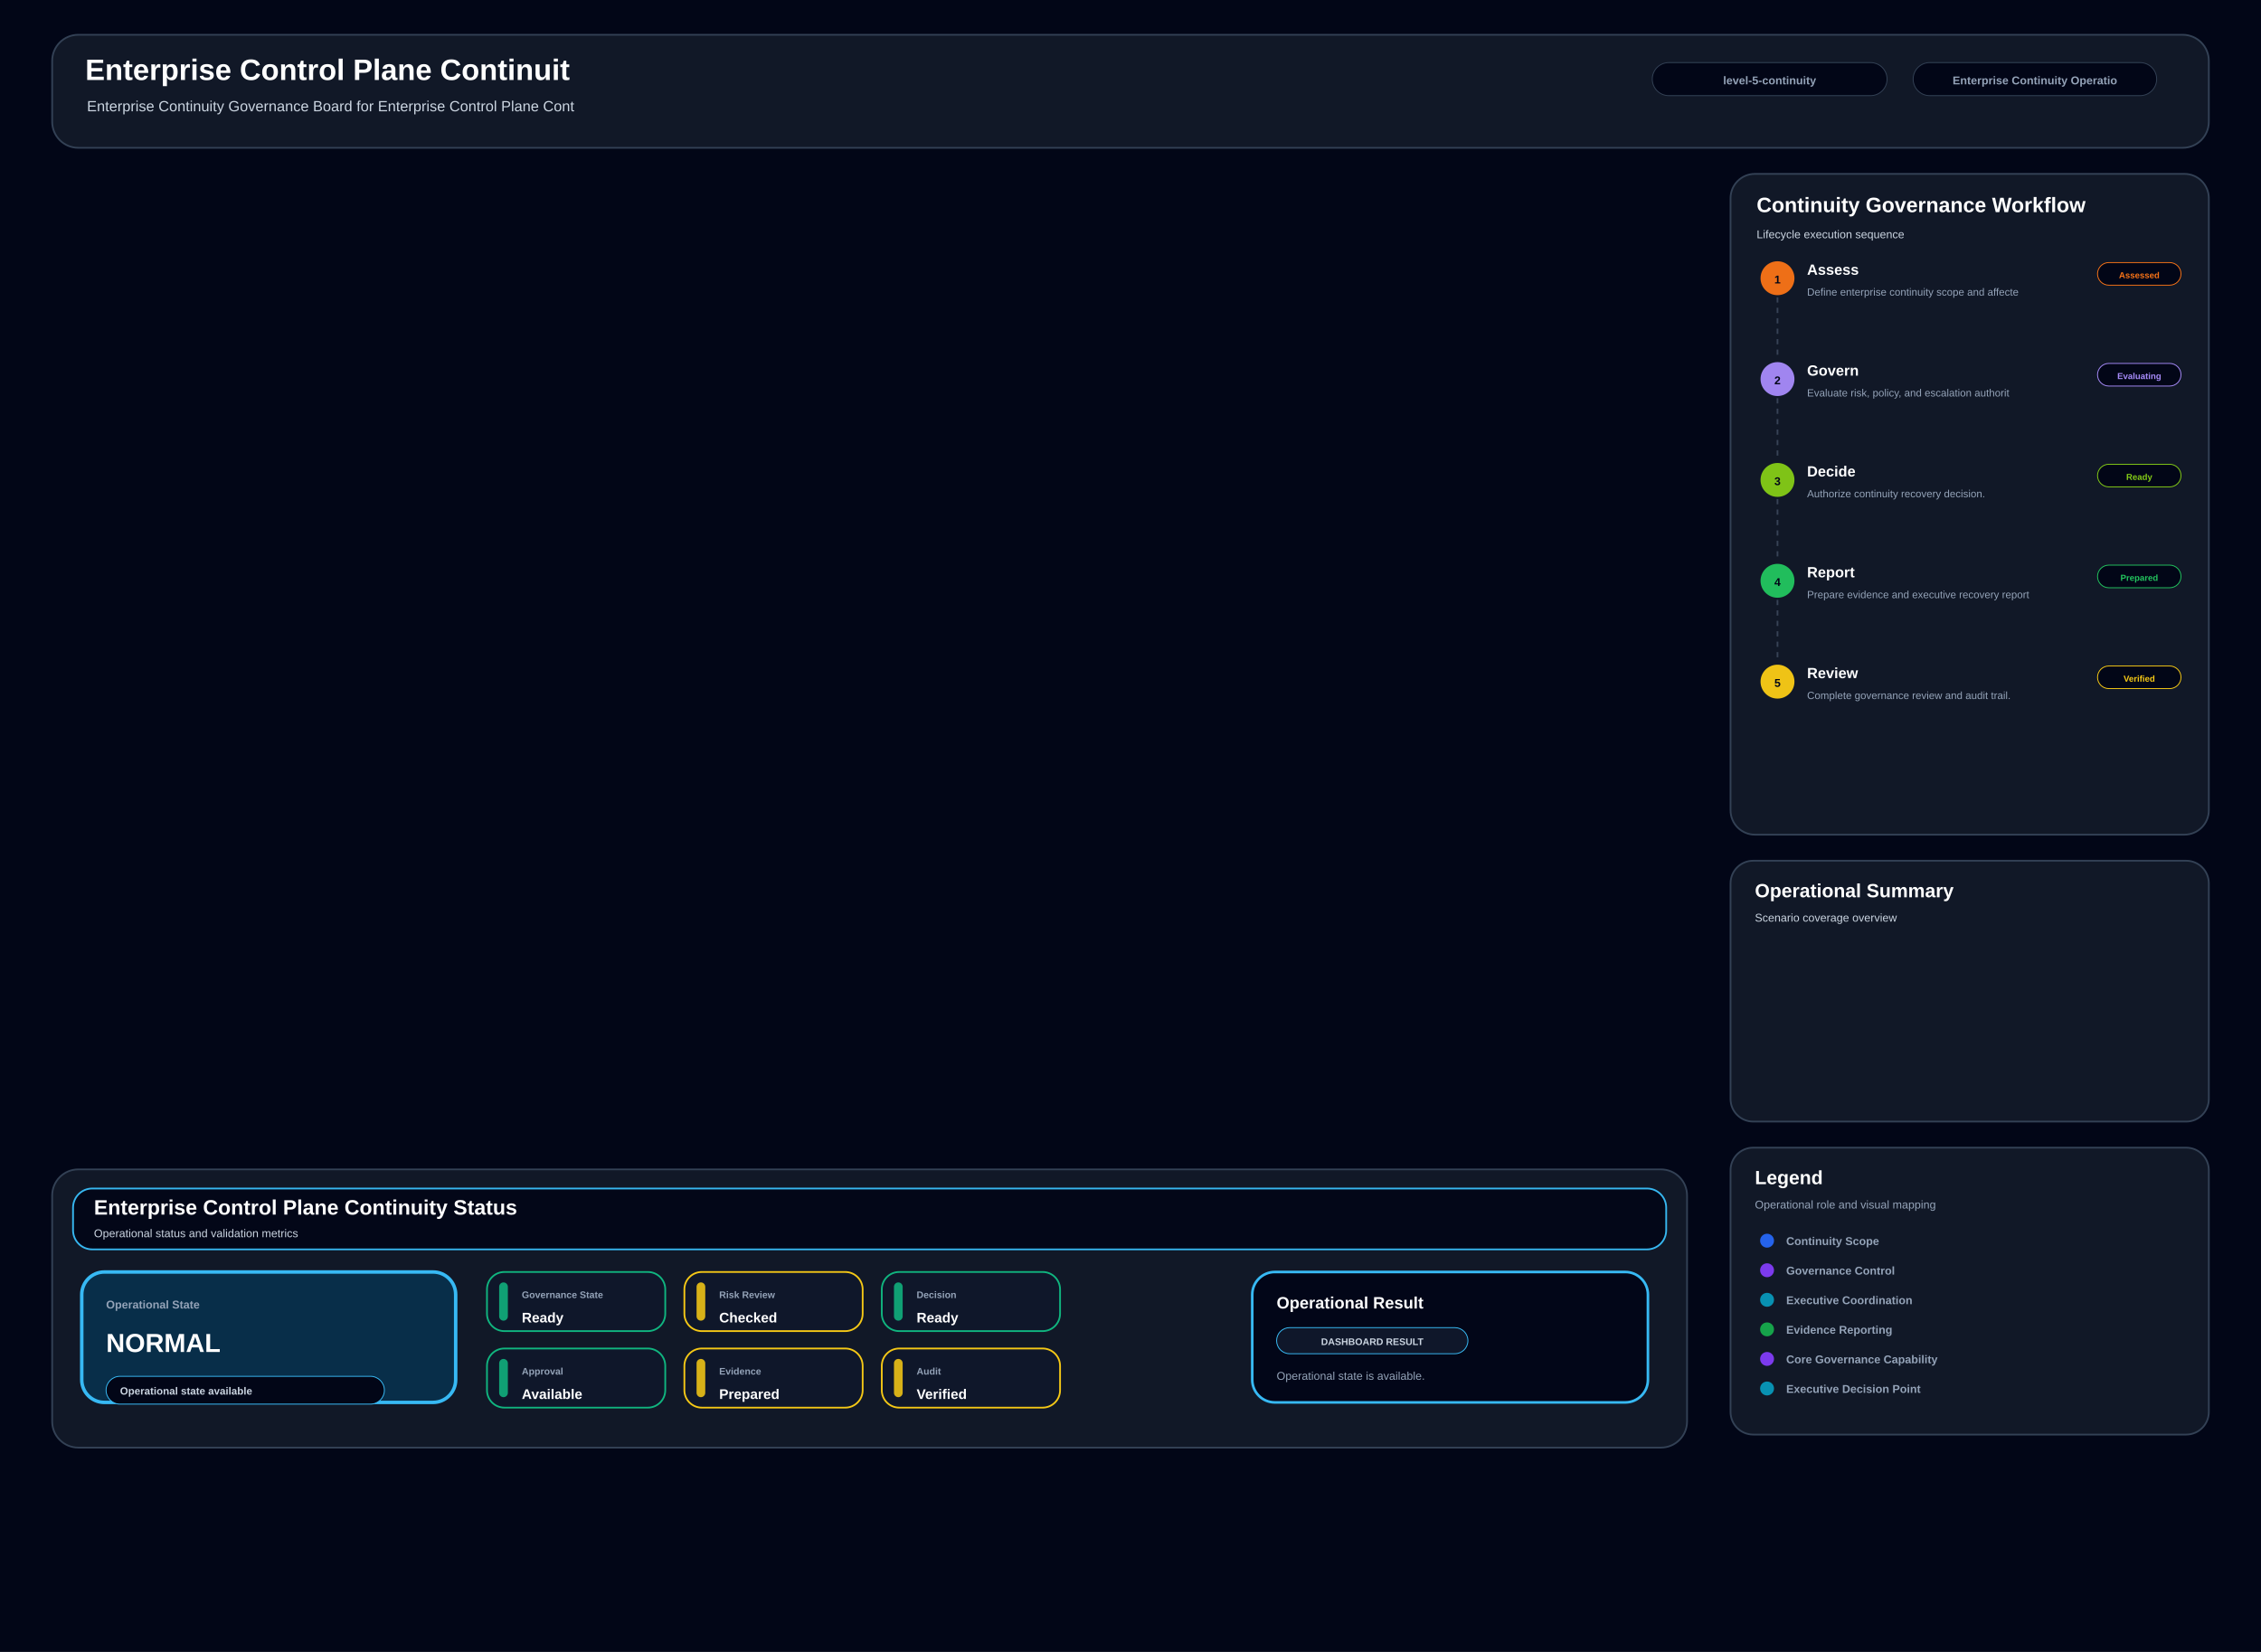
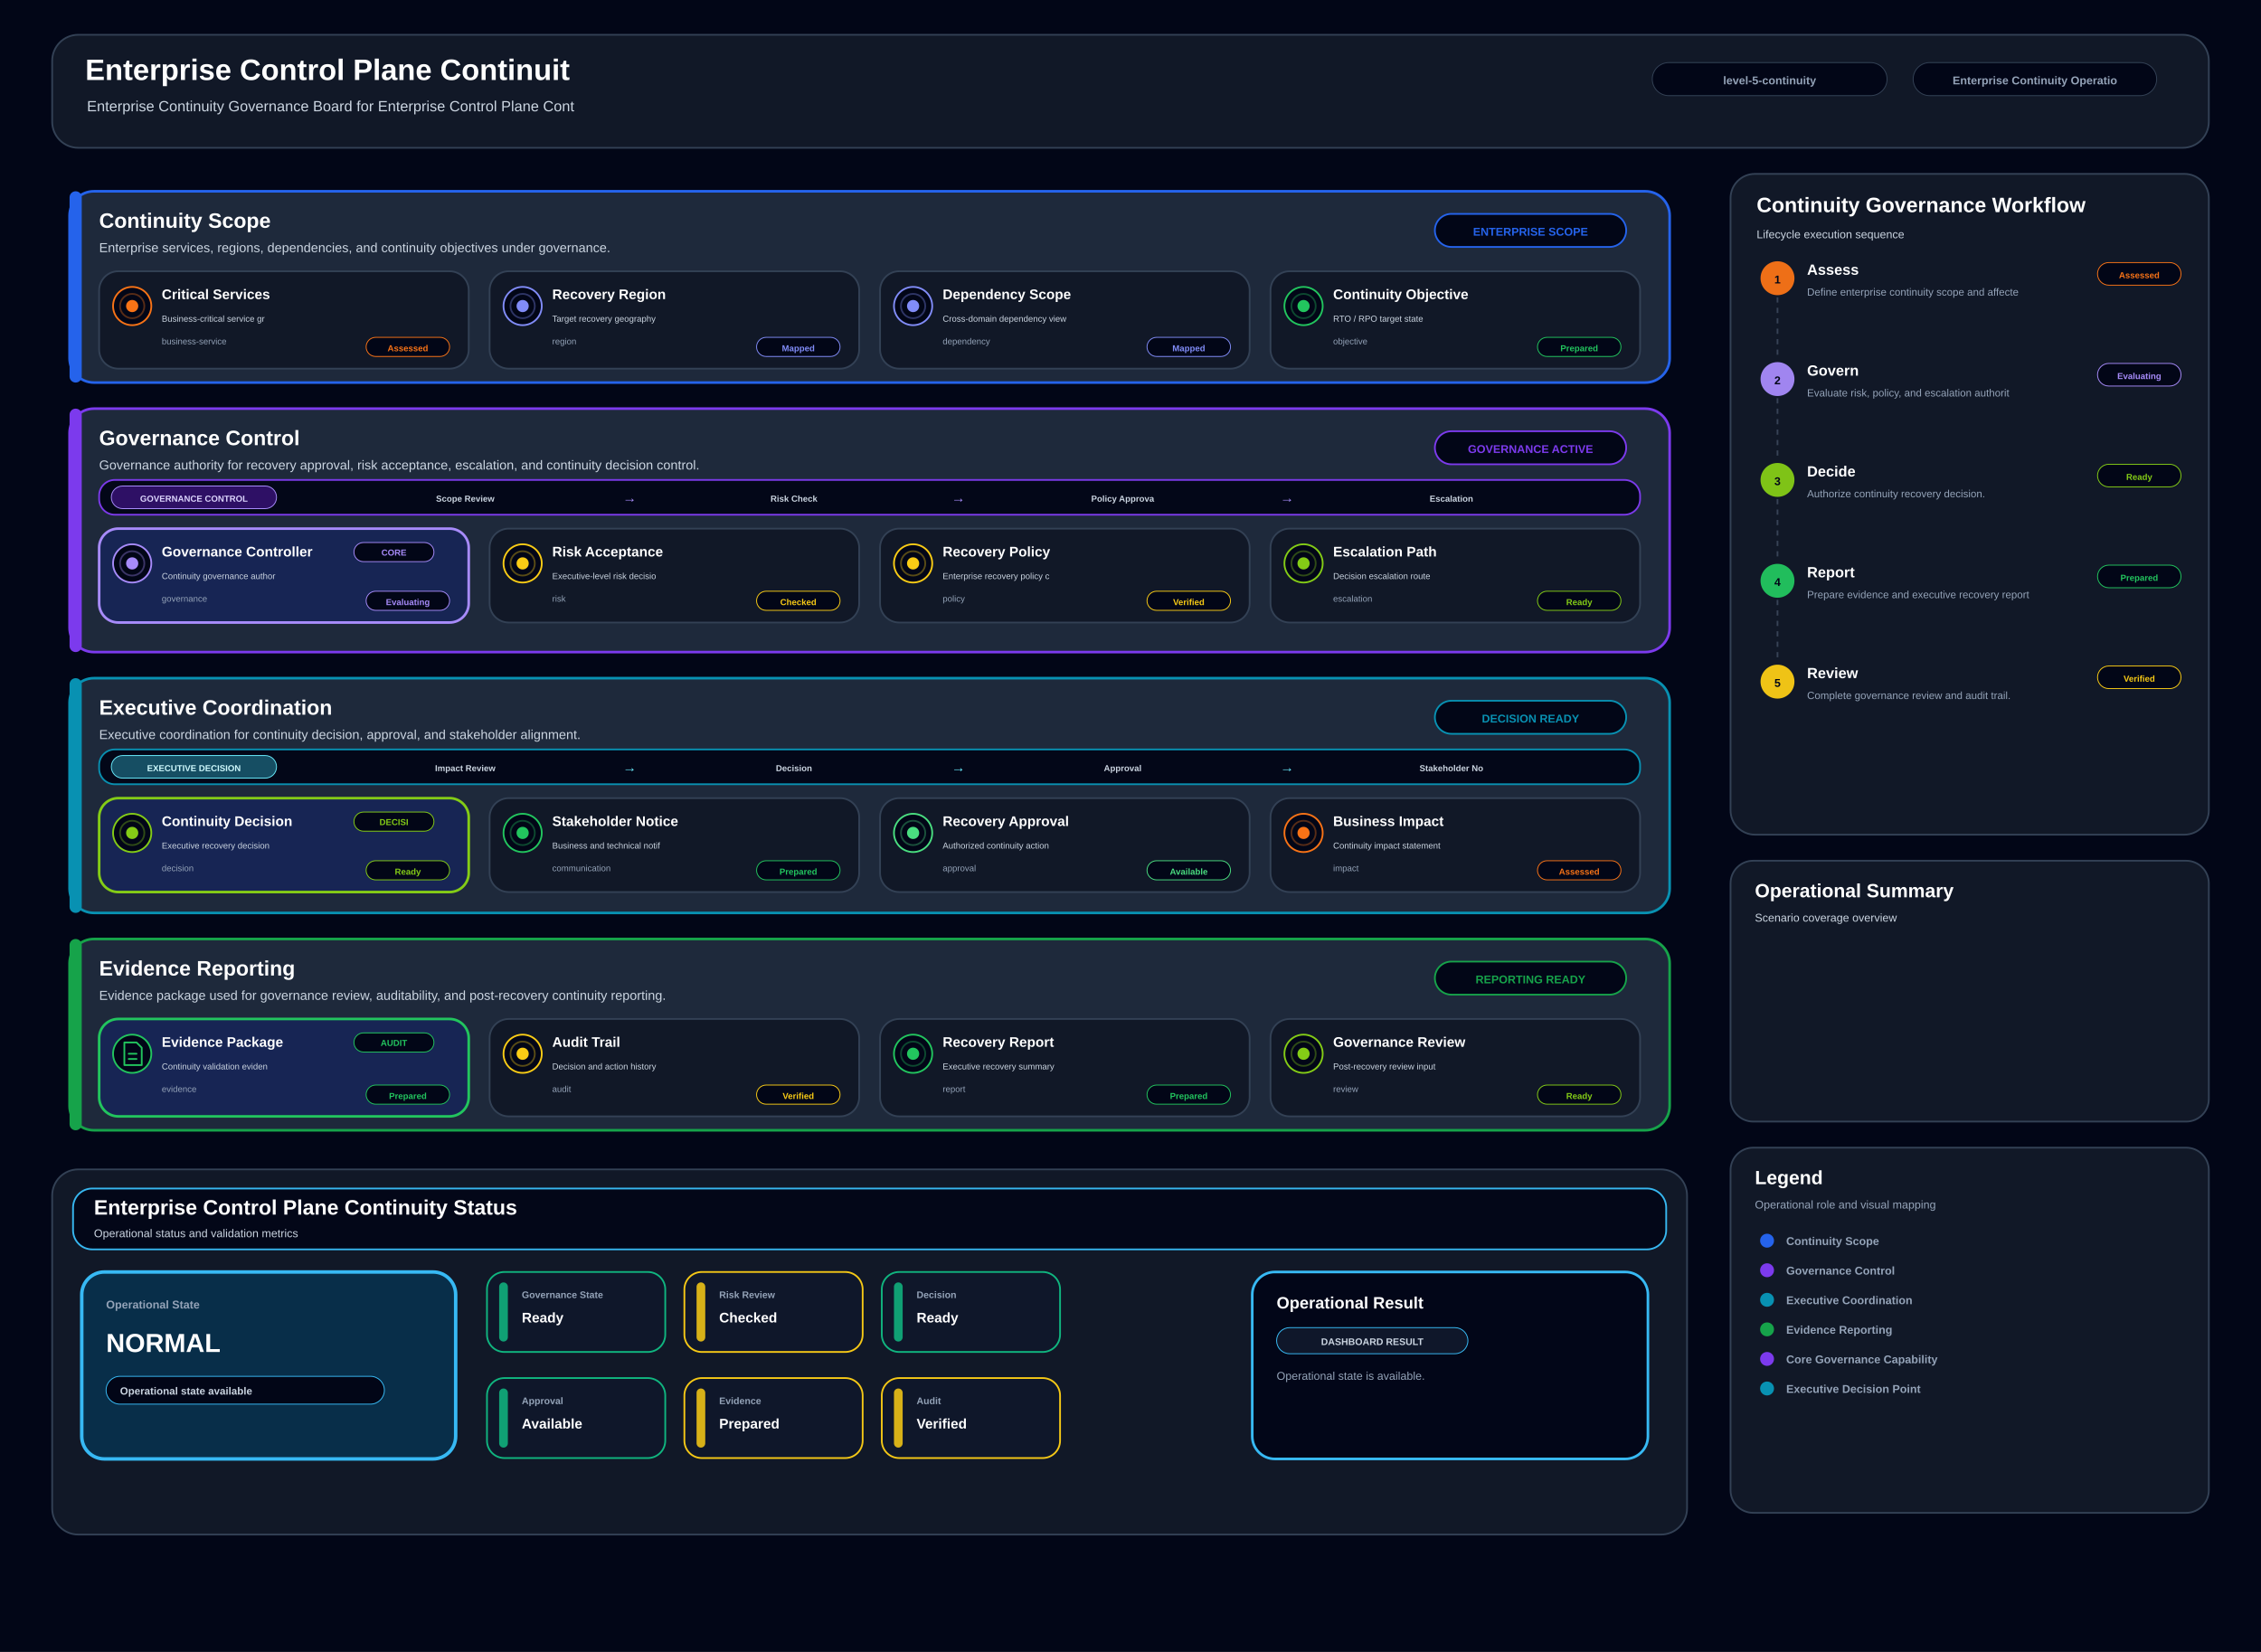
<svg xmlns="http://www.w3.org/2000/svg" width="2600" height="1900" viewBox="0 0 2600 1900" font-family="Arial, Helvetica, sans-serif">
  <style>text { font-family: Arial, Helvetica, sans-serif; letter-spacing: normal; word-spacing: normal; text-rendering: optimizeLegibility; font-kerning: normal; }</style>
  <style>text { font-family: Arial, Helvetica, sans-serif; letter-spacing: normal; word-spacing: normal; text-rendering: optimizeLegibility; font-kerning: normal; }</style>
  <rect width="2600" height="1900" fill="#020617" />
  <rect x="60" y="40" width="2480" height="130" rx="30" fill="#111827" stroke="#334155" stroke-width="2" />
  <text x="98" y="92" fill="#ffffff" font-size="34" font-weight="bold">Enterprise Control Plane Continuit</text>
  <text x="100" y="128" fill="#cbd5e1" font-size="17">Enterprise Continuity Governance Board for Enterprise Control Plane Cont</text>
  <rect x="1900" y="72" width="270" height="38" rx="19" fill="#020617" stroke="#334155" stroke-width="1" />
  <text x="2035" y="97" fill="#94a3b8" font-size="13" text-anchor="middle" font-weight="bold">level-5-continuity</text>
  <rect x="2200" y="72" width="280" height="38" rx="19" fill="#020617" stroke="#334155" stroke-width="1" />
  <text x="2340" y="97" fill="#94a3b8" font-size="13" text-anchor="middle" font-weight="bold">Enterprise Continuity Operatio</text>
+   <rect x="80" y="220" width="1840" height="220" rx="28" fill="#1e293b" stroke="#2563eb" stroke-width="3" />
+   <rect x="80" y="220" width="14" height="220" rx="7" fill="#2563eb" />
+   <text x="114" y="262" fill="#ffffff" font-size="24" font-weight="bold">Continuity Scope</text>
+   <text x="114" y="290" fill="#cbd5e1" font-size="15">Enterprise services, regions, dependencies, and continuity objectives under governance.</text>
+   <rect x="1650" y="246" width="220" height="38" rx="19" fill="#020617" stroke="#2563eb" stroke-width="2" />
+   <text x="1760" y="271" fill="#2563eb" font-size="13" text-anchor="middle" font-weight="bold">ENTERPRISE SCOPE</text>
+   <rect x="114" y="312" width="425" height="112" rx="22" fill="#111827" stroke="#334155" stroke-width="2" />
+   <circle cx="152" cy="352" r="22" fill="#020617" stroke="#f97316" stroke-width="2" />
+   <circle cx="152" cy="352" r="7" fill="#f97316" />
+   <circle cx="152" cy="352" r="14" fill="none" stroke="#f97316" stroke-width="2" opacity="0.35" />
+   <text x="186" y="344" fill="#ffffff" font-size="16" font-weight="bold">Critical Services</text>
+   <text x="186" y="370" fill="#cbd5e1" font-size="10">Business-critical service gr</text>
+   <text x="186" y="396" fill="#94a3b8" font-size="10">business-service</text>
+   <rect x="421" y="388" width="96" height="22" rx="11" fill="#020617" stroke="#f97316" stroke-width="1" />
+   <text x="469" y="404" fill="#f97316" font-size="10" text-anchor="middle" font-weight="bold">Assessed</text>
+   <rect x="563" y="312" width="425" height="112" rx="22" fill="#111827" stroke="#334155" stroke-width="2" />
+   <circle cx="601" cy="352" r="22" fill="#020617" stroke="#818cf8" stroke-width="2" />
+   <circle cx="601" cy="352" r="7" fill="#818cf8" />
+   <circle cx="601" cy="352" r="14" fill="none" stroke="#818cf8" stroke-width="2" opacity="0.35" />
+   <text x="635" y="344" fill="#ffffff" font-size="16" font-weight="bold">Recovery Region</text>
+   <text x="635" y="370" fill="#cbd5e1" font-size="10">Target recovery geography</text>
+   <text x="635" y="396" fill="#94a3b8" font-size="10">region</text>
+   <rect x="870" y="388" width="96" height="22" rx="11" fill="#020617" stroke="#818cf8" stroke-width="1" />
+   <text x="918" y="404" fill="#818cf8" font-size="10" text-anchor="middle" font-weight="bold">Mapped</text>
+   <rect x="1012" y="312" width="425" height="112" rx="22" fill="#111827" stroke="#334155" stroke-width="2" />
+   <circle cx="1050" cy="352" r="22" fill="#020617" stroke="#818cf8" stroke-width="2" />
+   <circle cx="1050" cy="352" r="7" fill="#818cf8" />
+   <circle cx="1050" cy="352" r="14" fill="none" stroke="#818cf8" stroke-width="2" opacity="0.35" />
+   <text x="1084" y="344" fill="#ffffff" font-size="16" font-weight="bold">Dependency Scope</text>
+   <text x="1084" y="370" fill="#cbd5e1" font-size="10">Cross-domain dependency view</text>
+   <text x="1084" y="396" fill="#94a3b8" font-size="10">dependency</text>
+   <rect x="1319" y="388" width="96" height="22" rx="11" fill="#020617" stroke="#818cf8" stroke-width="1" />
+   <text x="1367" y="404" fill="#818cf8" font-size="10" text-anchor="middle" font-weight="bold">Mapped</text>
+   <rect x="1461" y="312" width="425" height="112" rx="22" fill="#111827" stroke="#334155" stroke-width="2" />
+   <circle cx="1499" cy="352" r="22" fill="#020617" stroke="#22c55e" stroke-width="2" />
+   <circle cx="1499" cy="352" r="7" fill="#22c55e" />
+   <circle cx="1499" cy="352" r="14" fill="none" stroke="#22c55e" stroke-width="2" opacity="0.35" />
+   <text x="1533" y="344" fill="#ffffff" font-size="16" font-weight="bold">Continuity Objective</text>
+   <text x="1533" y="370" fill="#cbd5e1" font-size="10">RTO / RPO target state</text>
+   <text x="1533" y="396" fill="#94a3b8" font-size="10">objective</text>
+   <rect x="1768" y="388" width="96" height="22" rx="11" fill="#020617" stroke="#22c55e" stroke-width="1" />
+   <text x="1816" y="404" fill="#22c55e" font-size="10" text-anchor="middle" font-weight="bold">Prepared</text>
+   <rect x="80" y="470" width="1840" height="280" rx="28" fill="#1e293b" stroke="#7c3aed" stroke-width="3" />
+   <rect x="80" y="470" width="14" height="280" rx="7" fill="#7c3aed" />
+   <text x="114" y="512" fill="#ffffff" font-size="24" font-weight="bold">Governance Control</text>
+   <text x="114" y="540" fill="#cbd5e1" font-size="15">Governance authority for recovery approval, risk acceptance, escalation, and continuity decision control.</text>
+   <rect x="1650" y="496" width="220" height="38" rx="19" fill="#020617" stroke="#7c3aed" stroke-width="2" />
+   <text x="1760" y="521" fill="#7c3aed" font-size="13" text-anchor="middle" font-weight="bold">GOVERNANCE ACTIVE</text>
+   <rect x="114" y="552" width="1772" height="40" rx="18" fill="#020617" stroke="#7c3aed" stroke-width="2" opacity="0.98" />
+   <rect x="128" y="559" width="190" height="26" rx="13" fill="#2e1065" stroke="#a78bfa" stroke-width="1" />
+   <text x="223.0" y="577" fill="#ddd6fe" font-size="10" text-anchor="middle" font-weight="bold">GOVERNANCE CONTROL</text>
+   <text x="535.0" y="577" fill="#cbd5e1" font-size="10" text-anchor="middle" font-weight="bold">Scope Review</text>
+   <text x="724.0" y="578" fill="#a78bfa" font-size="16" text-anchor="middle" font-weight="bold">→</text>
+   <text x="913.0" y="577" fill="#cbd5e1" font-size="10" text-anchor="middle" font-weight="bold">Risk Check</text>
+   <text x="1102.0" y="578" fill="#a78bfa" font-size="16" text-anchor="middle" font-weight="bold">→</text>
+   <text x="1291.0" y="577" fill="#cbd5e1" font-size="10" text-anchor="middle" font-weight="bold">Policy Approva</text>
+   <text x="1480.0" y="578" fill="#a78bfa" font-size="16" text-anchor="middle" font-weight="bold">→</text>
+   <text x="1669.0" y="577" fill="#cbd5e1" font-size="10" text-anchor="middle" font-weight="bold">Escalation</text>
+   <rect x="114" y="608" width="425" height="108" rx="22" fill="#172554" stroke="#a78bfa" stroke-width="3" />
+   <circle cx="152" cy="648" r="22" fill="#020617" stroke="#a78bfa" stroke-width="2" />
+   <circle cx="152" cy="648" r="7" fill="#a78bfa" />
+   <circle cx="152" cy="648" r="14" fill="none" stroke="#a78bfa" stroke-width="2" opacity="0.35" />
+   <text x="186" y="640" fill="#ffffff" font-size="16" font-weight="bold">Governance Controller</text>
+   <text x="186" y="666" fill="#cbd5e1" font-size="10">Continuity governance author</text>
+   <text x="186" y="692" fill="#94a3b8" font-size="10">governance</text>
+   <rect x="421" y="680" width="96" height="22" rx="11" fill="#020617" stroke="#a78bfa" stroke-width="1" />
+   <text x="469" y="696" fill="#a78bfa" font-size="10" text-anchor="middle" font-weight="bold">Evaluating</text>
+   <rect x="407" y="624" width="92" height="22" rx="11" fill="#020617" stroke="#a78bfa" stroke-width="1" />
+   <text x="453" y="639" fill="#a78bfa" font-size="10" text-anchor="middle" font-weight="bold">CORE</text>
+   <rect x="563" y="608" width="425" height="108" rx="22" fill="#111827" stroke="#334155" stroke-width="2" />
+   <circle cx="601" cy="648" r="22" fill="#020617" stroke="#facc15" stroke-width="2" />
+   <circle cx="601" cy="648" r="7" fill="#facc15" />
+   <circle cx="601" cy="648" r="14" fill="none" stroke="#facc15" stroke-width="2" opacity="0.35" />
+   <text x="635" y="640" fill="#ffffff" font-size="16" font-weight="bold">Risk Acceptance</text>
+   <text x="635" y="666" fill="#cbd5e1" font-size="10">Executive-level risk decisio</text>
+   <text x="635" y="692" fill="#94a3b8" font-size="10">risk</text>
+   <rect x="870" y="680" width="96" height="22" rx="11" fill="#020617" stroke="#facc15" stroke-width="1" />
+   <text x="918" y="696" fill="#facc15" font-size="10" text-anchor="middle" font-weight="bold">Checked</text>
+   <rect x="1012" y="608" width="425" height="108" rx="22" fill="#111827" stroke="#334155" stroke-width="2" />
+   <circle cx="1050" cy="648" r="22" fill="#020617" stroke="#facc15" stroke-width="2" />
+   <circle cx="1050" cy="648" r="7" fill="#facc15" />
+   <circle cx="1050" cy="648" r="14" fill="none" stroke="#facc15" stroke-width="2" opacity="0.35" />
+   <text x="1084" y="640" fill="#ffffff" font-size="16" font-weight="bold">Recovery Policy</text>
+   <text x="1084" y="666" fill="#cbd5e1" font-size="10">Enterprise recovery policy c</text>
+   <text x="1084" y="692" fill="#94a3b8" font-size="10">policy</text>
+   <rect x="1319" y="680" width="96" height="22" rx="11" fill="#020617" stroke="#facc15" stroke-width="1" />
+   <text x="1367" y="696" fill="#facc15" font-size="10" text-anchor="middle" font-weight="bold">Verified</text>
+   <rect x="1461" y="608" width="425" height="108" rx="22" fill="#111827" stroke="#334155" stroke-width="2" />
+   <circle cx="1499" cy="648" r="22" fill="#020617" stroke="#84cc16" stroke-width="2" />
+   <circle cx="1499" cy="648" r="7" fill="#84cc16" />
+   <circle cx="1499" cy="648" r="14" fill="none" stroke="#84cc16" stroke-width="2" opacity="0.35" />
+   <text x="1533" y="640" fill="#ffffff" font-size="16" font-weight="bold">Escalation Path</text>
+   <text x="1533" y="666" fill="#cbd5e1" font-size="10">Decision escalation route</text>
+   <text x="1533" y="692" fill="#94a3b8" font-size="10">escalation</text>
+   <rect x="1768" y="680" width="96" height="22" rx="11" fill="#020617" stroke="#84cc16" stroke-width="1" />
+   <text x="1816" y="696" fill="#84cc16" font-size="10" text-anchor="middle" font-weight="bold">Ready</text>
+   <rect x="80" y="780" width="1840" height="270" rx="28" fill="#1e293b" stroke="#0891b2" stroke-width="3" />
+   <rect x="80" y="780" width="14" height="270" rx="7" fill="#0891b2" />
+   <text x="114" y="822" fill="#ffffff" font-size="24" font-weight="bold">Executive Coordination</text>
+   <text x="114" y="850" fill="#cbd5e1" font-size="15">Executive coordination for continuity decision, approval, and stakeholder alignment.</text>
+   <rect x="1650" y="806" width="220" height="38" rx="19" fill="#020617" stroke="#0891b2" stroke-width="2" />
+   <text x="1760" y="831" fill="#0891b2" font-size="13" text-anchor="middle" font-weight="bold">DECISION READY</text>
+   <rect x="114" y="862" width="1772" height="40" rx="18" fill="#020617" stroke="#0891b2" stroke-width="2" opacity="0.98" />
+   <rect x="128" y="869" width="190" height="26" rx="13" fill="#164e63" stroke="#67e8f9" stroke-width="1" />
+   <text x="223.0" y="887" fill="#cffafe" font-size="10" text-anchor="middle" font-weight="bold">EXECUTIVE DECISION</text>
+   <text x="535.0" y="887" fill="#cbd5e1" font-size="10" text-anchor="middle" font-weight="bold">Impact Review</text>
+   <text x="724.0" y="888" fill="#67e8f9" font-size="16" text-anchor="middle" font-weight="bold">→</text>
+   <text x="913.0" y="887" fill="#cbd5e1" font-size="10" text-anchor="middle" font-weight="bold">Decision</text>
+   <text x="1102.0" y="888" fill="#67e8f9" font-size="16" text-anchor="middle" font-weight="bold">→</text>
+   <text x="1291.0" y="887" fill="#cbd5e1" font-size="10" text-anchor="middle" font-weight="bold">Approval</text>
+   <text x="1480.0" y="888" fill="#67e8f9" font-size="16" text-anchor="middle" font-weight="bold">→</text>
+   <text x="1669.0" y="887" fill="#cbd5e1" font-size="10" text-anchor="middle" font-weight="bold">Stakeholder No</text>
+   <rect x="114" y="918" width="425" height="108" rx="22" fill="#172554" stroke="#84cc16" stroke-width="3" />
+   <circle cx="152" cy="958" r="22" fill="#020617" stroke="#84cc16" stroke-width="2" />
+   <circle cx="152" cy="958" r="7" fill="#84cc16" />
+   <circle cx="152" cy="958" r="14" fill="none" stroke="#84cc16" stroke-width="2" opacity="0.35" />
+   <text x="186" y="950" fill="#ffffff" font-size="16" font-weight="bold">Continuity Decision</text>
+   <text x="186" y="976" fill="#cbd5e1" font-size="10">Executive recovery decision </text>
+   <text x="186" y="1002" fill="#94a3b8" font-size="10">decision</text>
+   <rect x="421" y="990" width="96" height="22" rx="11" fill="#020617" stroke="#84cc16" stroke-width="1" />
+   <text x="469" y="1006" fill="#84cc16" font-size="10" text-anchor="middle" font-weight="bold">Ready</text>
+   <rect x="407" y="934" width="92" height="22" rx="11" fill="#020617" stroke="#84cc16" stroke-width="1" />
+   <text x="453" y="949" fill="#84cc16" font-size="10" text-anchor="middle" font-weight="bold">DECISI</text>
+   <rect x="563" y="918" width="425" height="108" rx="22" fill="#111827" stroke="#334155" stroke-width="2" />
+   <circle cx="601" cy="958" r="22" fill="#020617" stroke="#22c55e" stroke-width="2" />
+   <circle cx="601" cy="958" r="7" fill="#22c55e" />
+   <circle cx="601" cy="958" r="14" fill="none" stroke="#22c55e" stroke-width="2" opacity="0.35" />
+   <text x="635" y="950" fill="#ffffff" font-size="16" font-weight="bold">Stakeholder Notice</text>
+   <text x="635" y="976" fill="#cbd5e1" font-size="10">Business and technical notif</text>
+   <text x="635" y="1002" fill="#94a3b8" font-size="10">communication</text>
+   <rect x="870" y="990" width="96" height="22" rx="11" fill="#020617" stroke="#22c55e" stroke-width="1" />
+   <text x="918" y="1006" fill="#22c55e" font-size="10" text-anchor="middle" font-weight="bold">Prepared</text>
+   <rect x="1012" y="918" width="425" height="108" rx="22" fill="#111827" stroke="#334155" stroke-width="2" />
+   <circle cx="1050" cy="958" r="22" fill="#020617" stroke="#4ade80" stroke-width="2" />
+   <circle cx="1050" cy="958" r="7" fill="#4ade80" />
+   <circle cx="1050" cy="958" r="14" fill="none" stroke="#4ade80" stroke-width="2" opacity="0.35" />
+   <text x="1084" y="950" fill="#ffffff" font-size="16" font-weight="bold">Recovery Approval</text>
+   <text x="1084" y="976" fill="#cbd5e1" font-size="10">Authorized continuity action</text>
+   <text x="1084" y="1002" fill="#94a3b8" font-size="10">approval</text>
+   <rect x="1319" y="990" width="96" height="22" rx="11" fill="#020617" stroke="#4ade80" stroke-width="1" />
+   <text x="1367" y="1006" fill="#4ade80" font-size="10" text-anchor="middle" font-weight="bold">Available</text>
+   <rect x="1461" y="918" width="425" height="108" rx="22" fill="#111827" stroke="#334155" stroke-width="2" />
+   <circle cx="1499" cy="958" r="22" fill="#020617" stroke="#f97316" stroke-width="2" />
+   <circle cx="1499" cy="958" r="7" fill="#f97316" />
+   <circle cx="1499" cy="958" r="14" fill="none" stroke="#f97316" stroke-width="2" opacity="0.35" />
+   <text x="1533" y="950" fill="#ffffff" font-size="16" font-weight="bold">Business Impact</text>
+   <text x="1533" y="976" fill="#cbd5e1" font-size="10">Continuity impact statement</text>
+   <text x="1533" y="1002" fill="#94a3b8" font-size="10">impact</text>
+   <rect x="1768" y="990" width="96" height="22" rx="11" fill="#020617" stroke="#f97316" stroke-width="1" />
+   <text x="1816" y="1006" fill="#f97316" font-size="10" text-anchor="middle" font-weight="bold">Assessed</text>
+   <rect x="80" y="1080" width="1840" height="220" rx="28" fill="#1e293b" stroke="#16a34a" stroke-width="3" />
+   <rect x="80" y="1080" width="14" height="220" rx="7" fill="#16a34a" />
+   <text x="114" y="1122" fill="#ffffff" font-size="24" font-weight="bold">Evidence Reporting</text>
+   <text x="114" y="1150" fill="#cbd5e1" font-size="15">Evidence package used for governance review, auditability, and post-recovery continuity reporting.</text>
+   <rect x="1650" y="1106" width="220" height="38" rx="19" fill="#020617" stroke="#16a34a" stroke-width="2" />
+   <text x="1760" y="1131" fill="#16a34a" font-size="13" text-anchor="middle" font-weight="bold">REPORTING READY</text>
+   <rect x="114" y="1172" width="425" height="112" rx="22" fill="#172554" stroke="#22c55e" stroke-width="3" />
+   <circle cx="152" cy="1212" r="22" fill="#020617" stroke="#22c55e" stroke-width="2" />
+   <polygon points="143,1199 157,1199 163,1205 163,1225 143,1225" fill="none" stroke="#22c55e" stroke-width="2" stroke-linejoin="round" />
+   <line x1="148" y1="1212" x2="157" y2="1212" stroke="#22c55e" stroke-width="2" stroke-linecap="round" />
+   <line x1="148" y1="1218" x2="157" y2="1218" stroke="#22c55e" stroke-width="2" stroke-linecap="round" />
+   <text x="186" y="1204" fill="#ffffff" font-size="16" font-weight="bold">Evidence Package</text>
+   <text x="186" y="1230" fill="#cbd5e1" font-size="10">Continuity validation eviden</text>
+   <text x="186" y="1256" fill="#94a3b8" font-size="10">evidence</text>
+   <rect x="421" y="1248" width="96" height="22" rx="11" fill="#020617" stroke="#22c55e" stroke-width="1" />
+   <text x="469" y="1264" fill="#22c55e" font-size="10" text-anchor="middle" font-weight="bold">Prepared</text>
+   <rect x="407" y="1188" width="92" height="22" rx="11" fill="#020617" stroke="#22c55e" stroke-width="1" />
+   <text x="453" y="1203" fill="#22c55e" font-size="10" text-anchor="middle" font-weight="bold">AUDIT</text>
+   <rect x="563" y="1172" width="425" height="112" rx="22" fill="#111827" stroke="#334155" stroke-width="2" />
+   <circle cx="601" cy="1212" r="22" fill="#020617" stroke="#facc15" stroke-width="2" />
+   <circle cx="601" cy="1212" r="7" fill="#facc15" />
+   <circle cx="601" cy="1212" r="14" fill="none" stroke="#facc15" stroke-width="2" opacity="0.35" />
+   <text x="635" y="1204" fill="#ffffff" font-size="16" font-weight="bold">Audit Trail</text>
+   <text x="635" y="1230" fill="#cbd5e1" font-size="10">Decision and action history</text>
+   <text x="635" y="1256" fill="#94a3b8" font-size="10">audit</text>
+   <rect x="870" y="1248" width="96" height="22" rx="11" fill="#020617" stroke="#facc15" stroke-width="1" />
+   <text x="918" y="1264" fill="#facc15" font-size="10" text-anchor="middle" font-weight="bold">Verified</text>
+   <rect x="1012" y="1172" width="425" height="112" rx="22" fill="#111827" stroke="#334155" stroke-width="2" />
+   <circle cx="1050" cy="1212" r="22" fill="#020617" stroke="#22c55e" stroke-width="2" />
+   <circle cx="1050" cy="1212" r="7" fill="#22c55e" />
+   <circle cx="1050" cy="1212" r="14" fill="none" stroke="#22c55e" stroke-width="2" opacity="0.35" />
+   <text x="1084" y="1204" fill="#ffffff" font-size="16" font-weight="bold">Recovery Report</text>
+   <text x="1084" y="1230" fill="#cbd5e1" font-size="10">Executive recovery summary</text>
+   <text x="1084" y="1256" fill="#94a3b8" font-size="10">report</text>
+   <rect x="1319" y="1248" width="96" height="22" rx="11" fill="#020617" stroke="#22c55e" stroke-width="1" />
+   <text x="1367" y="1264" fill="#22c55e" font-size="10" text-anchor="middle" font-weight="bold">Prepared</text>
+   <rect x="1461" y="1172" width="425" height="112" rx="22" fill="#111827" stroke="#334155" stroke-width="2" />
+   <circle cx="1499" cy="1212" r="22" fill="#020617" stroke="#84cc16" stroke-width="2" />
+   <circle cx="1499" cy="1212" r="7" fill="#84cc16" />
+   <circle cx="1499" cy="1212" r="14" fill="none" stroke="#84cc16" stroke-width="2" opacity="0.35" />
+   <text x="1533" y="1204" fill="#ffffff" font-size="16" font-weight="bold">Governance Review</text>
+   <text x="1533" y="1230" fill="#cbd5e1" font-size="10">Post-recovery review input</text>
+   <text x="1533" y="1256" fill="#94a3b8" font-size="10">review</text>
+   <rect x="1768" y="1248" width="96" height="22" rx="11" fill="#020617" stroke="#84cc16" stroke-width="1" />
+   <text x="1816" y="1264" fill="#84cc16" font-size="10" text-anchor="middle" font-weight="bold">Ready</text>
  <rect x="1990" y="200" width="550" height="760" rx="28" fill="#111827" stroke="#334155" stroke-width="2" />
  <text x="2020" y="244" fill="#ffffff" font-size="24" font-weight="bold">Continuity Governance Workflow</text>
  <text x="2020" y="274" fill="#cbd5e1" font-size="13">Lifecycle execution sequence</text>
  <circle cx="2044" cy="320" r="18" fill="#f97316" stroke="#f97316" stroke-width="3" opacity="0.95" />
  <text x="2044" y="326" fill="#020617" font-size="13" text-anchor="middle" font-weight="bold">1</text>
  <text x="2078" y="316" fill="#ffffff" font-size="17" font-weight="bold">Assess</text>
  <text x="2078" y="340" fill="#94a3b8" font-size="12">Define enterprise continuity scope and affecte</text>
  <rect x="2412" y="302" width="96" height="26" rx="13" fill="#020617" stroke="#f97316" stroke-width="1" />
  <text x="2460" y="320" fill="#f97316" font-size="10" text-anchor="middle" font-weight="bold">Assessed</text>
  <line x1="2044" y1="342" x2="2044" y2="412" stroke="#475569" stroke-width="2" stroke-dasharray="6 6" opacity="0.7" />
  <circle cx="2044" cy="436" r="18" fill="#a78bfa" stroke="#a78bfa" stroke-width="3" opacity="0.95" />
  <text x="2044" y="442" fill="#020617" font-size="13" text-anchor="middle" font-weight="bold">2</text>
  <text x="2078" y="432" fill="#ffffff" font-size="17" font-weight="bold">Govern</text>
  <text x="2078" y="456" fill="#94a3b8" font-size="12">Evaluate risk, policy, and escalation authorit</text>
  <rect x="2412" y="418" width="96" height="26" rx="13" fill="#020617" stroke="#a78bfa" stroke-width="1" />
  <text x="2460" y="436" fill="#a78bfa" font-size="10" text-anchor="middle" font-weight="bold">Evaluating</text>
  <line x1="2044" y1="458" x2="2044" y2="528" stroke="#475569" stroke-width="2" stroke-dasharray="6 6" opacity="0.7" />
  <circle cx="2044" cy="552" r="18" fill="#84cc16" stroke="#84cc16" stroke-width="3" opacity="0.95" />
  <text x="2044" y="558" fill="#020617" font-size="13" text-anchor="middle" font-weight="bold">3</text>
  <text x="2078" y="548" fill="#ffffff" font-size="17" font-weight="bold">Decide</text>
  <text x="2078" y="572" fill="#94a3b8" font-size="12">Authorize continuity recovery decision.</text>
  <rect x="2412" y="534" width="96" height="26" rx="13" fill="#020617" stroke="#84cc16" stroke-width="1" />
  <text x="2460" y="552" fill="#84cc16" font-size="10" text-anchor="middle" font-weight="bold">Ready</text>
  <line x1="2044" y1="574" x2="2044" y2="644" stroke="#475569" stroke-width="2" stroke-dasharray="6 6" opacity="0.7" />
  <circle cx="2044" cy="668" r="18" fill="#22c55e" stroke="#22c55e" stroke-width="3" opacity="0.95" />
  <text x="2044" y="674" fill="#020617" font-size="13" text-anchor="middle" font-weight="bold">4</text>
  <text x="2078" y="664" fill="#ffffff" font-size="17" font-weight="bold">Report</text>
  <text x="2078" y="688" fill="#94a3b8" font-size="12">Prepare evidence and executive recovery report</text>
  <rect x="2412" y="650" width="96" height="26" rx="13" fill="#020617" stroke="#22c55e" stroke-width="1" />
  <text x="2460" y="668" fill="#22c55e" font-size="10" text-anchor="middle" font-weight="bold">Prepared</text>
  <line x1="2044" y1="690" x2="2044" y2="760" stroke="#475569" stroke-width="2" stroke-dasharray="6 6" opacity="0.7" />
  <circle cx="2044" cy="784" r="18" fill="#facc15" stroke="#facc15" stroke-width="3" opacity="0.95" />
  <text x="2044" y="790" fill="#020617" font-size="13" text-anchor="middle" font-weight="bold">5</text>
  <text x="2078" y="780" fill="#ffffff" font-size="17" font-weight="bold">Review</text>
  <text x="2078" y="804" fill="#94a3b8" font-size="12">Complete governance review and audit trail.</text>
  <rect x="2412" y="766" width="96" height="26" rx="13" fill="#020617" stroke="#facc15" stroke-width="1" />
  <text x="2460" y="784" fill="#facc15" font-size="10" text-anchor="middle" font-weight="bold">Verified</text>
  <rect x="1990" y="990" width="550" height="300" rx="26" fill="#111827" stroke="#334155" stroke-width="2" />
  <text x="2018" y="1032" fill="#ffffff" font-size="22" font-weight="bold">Operational Summary</text>
  <text x="2018" y="1060" fill="#cbd5e1" font-size="13">Scenario coverage overview</text>
-   <rect x="60" y="1345" width="1880" height="320" rx="30" fill="#111827" stroke="#334155" stroke-width="2" />
+   <rect x="60" y="1345" width="1880" height="420" rx="30" fill="#111827" stroke="#334155" stroke-width="2" />
  <rect x="84" y="1367" width="1832" height="70" rx="22" fill="#020617" stroke="#38bdf8" stroke-width="2" opacity="0.96" />
  <text x="108" y="1397" fill="#ffffff" font-size="24" font-weight="bold">Enterprise Control Plane Continuity Status</text>
  <text x="108" y="1423" fill="#cbd5e1" font-size="13">Operational status and validation metrics</text>
-   <rect x="94" y="1463" width="430" height="150" rx="26" fill="#082f49" stroke="#38bdf8" stroke-width="4" opacity="0.98" />
+   <rect x="94" y="1463" width="430" height="215" rx="26" fill="#082f49" stroke="#38bdf8" stroke-width="4" opacity="0.98" />
  <text x="122" y="1505" fill="#94a3b8" font-size="13" font-weight="bold">Operational State</text>
  <text x="122" y="1555" fill="#ffffff" font-size="30" font-weight="bold">NORMAL</text>
  <rect x="122" y="1583" width="320" height="32" rx="16" fill="#020617" stroke="#38bdf8" stroke-width="1" />
  <text x="138" y="1604" fill="#cbd5e1" font-size="12" font-weight="bold">Operational state available</text>
-   <rect x="560" y="1463" width="205" height="68" rx="20" fill="#0f172a" stroke="#10b981" stroke-width="2" opacity="0.98" />
-   <rect x="574" y="1475" width="10" height="44" rx="5" fill="#10b981" opacity="0.85" />
+   <rect x="560" y="1463" width="205" height="92" rx="20" fill="#0f172a" stroke="#10b981" stroke-width="2" opacity="0.98" />
+   <rect x="574" y="1475" width="10" height="68" rx="5" fill="#10b981" opacity="0.85" />
  <text x="600" y="1493" fill="#94a3b8" font-size="11" font-weight="bold">Governance State</text>
  <text x="600" y="1521" fill="#ffffff" font-size="16" font-weight="bold">Ready</text>
-   <rect x="787" y="1463" width="205" height="68" rx="20" fill="#0f172a" stroke="#facc15" stroke-width="2" opacity="0.98" />
-   <rect x="801" y="1475" width="10" height="44" rx="5" fill="#facc15" opacity="0.85" />
+   <rect x="787" y="1463" width="205" height="92" rx="20" fill="#0f172a" stroke="#facc15" stroke-width="2" opacity="0.98" />
+   <rect x="801" y="1475" width="10" height="68" rx="5" fill="#facc15" opacity="0.85" />
  <text x="827" y="1493" fill="#94a3b8" font-size="11" font-weight="bold">Risk Review</text>
  <text x="827" y="1521" fill="#ffffff" font-size="16" font-weight="bold">Checked</text>
-   <rect x="1014" y="1463" width="205" height="68" rx="20" fill="#0f172a" stroke="#10b981" stroke-width="2" opacity="0.98" />
-   <rect x="1028" y="1475" width="10" height="44" rx="5" fill="#10b981" opacity="0.85" />
+   <rect x="1014" y="1463" width="205" height="92" rx="20" fill="#0f172a" stroke="#10b981" stroke-width="2" opacity="0.98" />
+   <rect x="1028" y="1475" width="10" height="68" rx="5" fill="#10b981" opacity="0.85" />
  <text x="1054" y="1493" fill="#94a3b8" font-size="11" font-weight="bold">Decision</text>
  <text x="1054" y="1521" fill="#ffffff" font-size="16" font-weight="bold">Ready</text>
-   <rect x="560" y="1551" width="205" height="68" rx="20" fill="#0f172a" stroke="#10b981" stroke-width="2" opacity="0.98" />
-   <rect x="574" y="1563" width="10" height="44" rx="5" fill="#10b981" opacity="0.85" />
-   <text x="600" y="1581" fill="#94a3b8" font-size="11" font-weight="bold">Approval</text>
-   <text x="600" y="1609" fill="#ffffff" font-size="16" font-weight="bold">Available</text>
-   <rect x="787" y="1551" width="205" height="68" rx="20" fill="#0f172a" stroke="#facc15" stroke-width="2" opacity="0.98" />
-   <rect x="801" y="1563" width="10" height="44" rx="5" fill="#facc15" opacity="0.85" />
-   <text x="827" y="1581" fill="#94a3b8" font-size="11" font-weight="bold">Evidence</text>
-   <text x="827" y="1609" fill="#ffffff" font-size="16" font-weight="bold">Prepared</text>
-   <rect x="1014" y="1551" width="205" height="68" rx="20" fill="#0f172a" stroke="#facc15" stroke-width="2" opacity="0.98" />
-   <rect x="1028" y="1563" width="10" height="44" rx="5" fill="#facc15" opacity="0.85" />
-   <text x="1054" y="1581" fill="#94a3b8" font-size="11" font-weight="bold">Audit</text>
-   <text x="1054" y="1609" fill="#ffffff" font-size="16" font-weight="bold">Verified</text>
-   <rect x="1440" y="1463" width="455" height="150" rx="26" fill="#020617" stroke="#38bdf8" stroke-width="3" opacity="0.98" />
+   <rect x="560" y="1585" width="205" height="92" rx="20" fill="#0f172a" stroke="#10b981" stroke-width="2" opacity="0.98" />
+   <rect x="574" y="1597" width="10" height="68" rx="5" fill="#10b981" opacity="0.85" />
+   <text x="600" y="1615" fill="#94a3b8" font-size="11" font-weight="bold">Approval</text>
+   <text x="600" y="1643" fill="#ffffff" font-size="16" font-weight="bold">Available</text>
+   <rect x="787" y="1585" width="205" height="92" rx="20" fill="#0f172a" stroke="#facc15" stroke-width="2" opacity="0.98" />
+   <rect x="801" y="1597" width="10" height="68" rx="5" fill="#facc15" opacity="0.85" />
+   <text x="827" y="1615" fill="#94a3b8" font-size="11" font-weight="bold">Evidence</text>
+   <text x="827" y="1643" fill="#ffffff" font-size="16" font-weight="bold">Prepared</text>
+   <rect x="1014" y="1585" width="205" height="92" rx="20" fill="#0f172a" stroke="#facc15" stroke-width="2" opacity="0.98" />
+   <rect x="1028" y="1597" width="10" height="68" rx="5" fill="#facc15" opacity="0.85" />
+   <text x="1054" y="1615" fill="#94a3b8" font-size="11" font-weight="bold">Audit</text>
+   <text x="1054" y="1643" fill="#ffffff" font-size="16" font-weight="bold">Verified</text>
+   <rect x="1440" y="1463" width="455" height="215" rx="26" fill="#020617" stroke="#38bdf8" stroke-width="3" opacity="0.98" />
  <text x="1468" y="1505" fill="#ffffff" font-size="19" font-weight="bold">Operational Result</text>
  <rect x="1468" y="1527" width="220" height="30" rx="15" fill="#0f172a" stroke="#38bdf8" stroke-width="1" />
  <text x="1578" y="1547" fill="#cbd5e1" font-size="11" text-anchor="middle" font-weight="bold">DASHBOARD RESULT</text>
  <text x="1468" y="1587" fill="#94a3b8" font-size="13">Operational state is available.</text>
-   <rect x="1990" y="1320" width="550" height="330" rx="26" fill="#111827" stroke="#334155" stroke-width="2" />
+   <rect x="1990" y="1320" width="550" height="420" rx="26" fill="#111827" stroke="#334155" stroke-width="2" />
  <text x="2018" y="1362" fill="#ffffff" font-size="22" font-weight="bold">Legend</text>
  <text x="2018" y="1390" fill="#94a3b8" font-size="13">Operational role and visual mapping</text>
  <circle cx="2032" cy="1427" r="8" fill="#2563eb" />
  <text x="2054" y="1432" fill="#94a3b8" font-size="13" font-weight="bold">Continuity Scope</text>
  <circle cx="2032" cy="1461" r="8" fill="#7c3aed" />
  <text x="2054" y="1466" fill="#94a3b8" font-size="13" font-weight="bold">Governance Control</text>
  <circle cx="2032" cy="1495" r="8" fill="#0891b2" />
  <text x="2054" y="1500" fill="#94a3b8" font-size="13" font-weight="bold">Executive Coordination</text>
  <circle cx="2032" cy="1529" r="8" fill="#16a34a" />
  <text x="2054" y="1534" fill="#94a3b8" font-size="13" font-weight="bold">Evidence Reporting</text>
  <circle cx="2032" cy="1563" r="8" fill="#7c3aed" />
  <text x="2054" y="1568" fill="#94a3b8" font-size="13" font-weight="bold">Core Governance Capability</text>
  <circle cx="2032" cy="1597" r="8" fill="#0891b2" />
  <text x="2054" y="1602" fill="#94a3b8" font-size="13" font-weight="bold">Executive Decision Point</text>
</svg>
